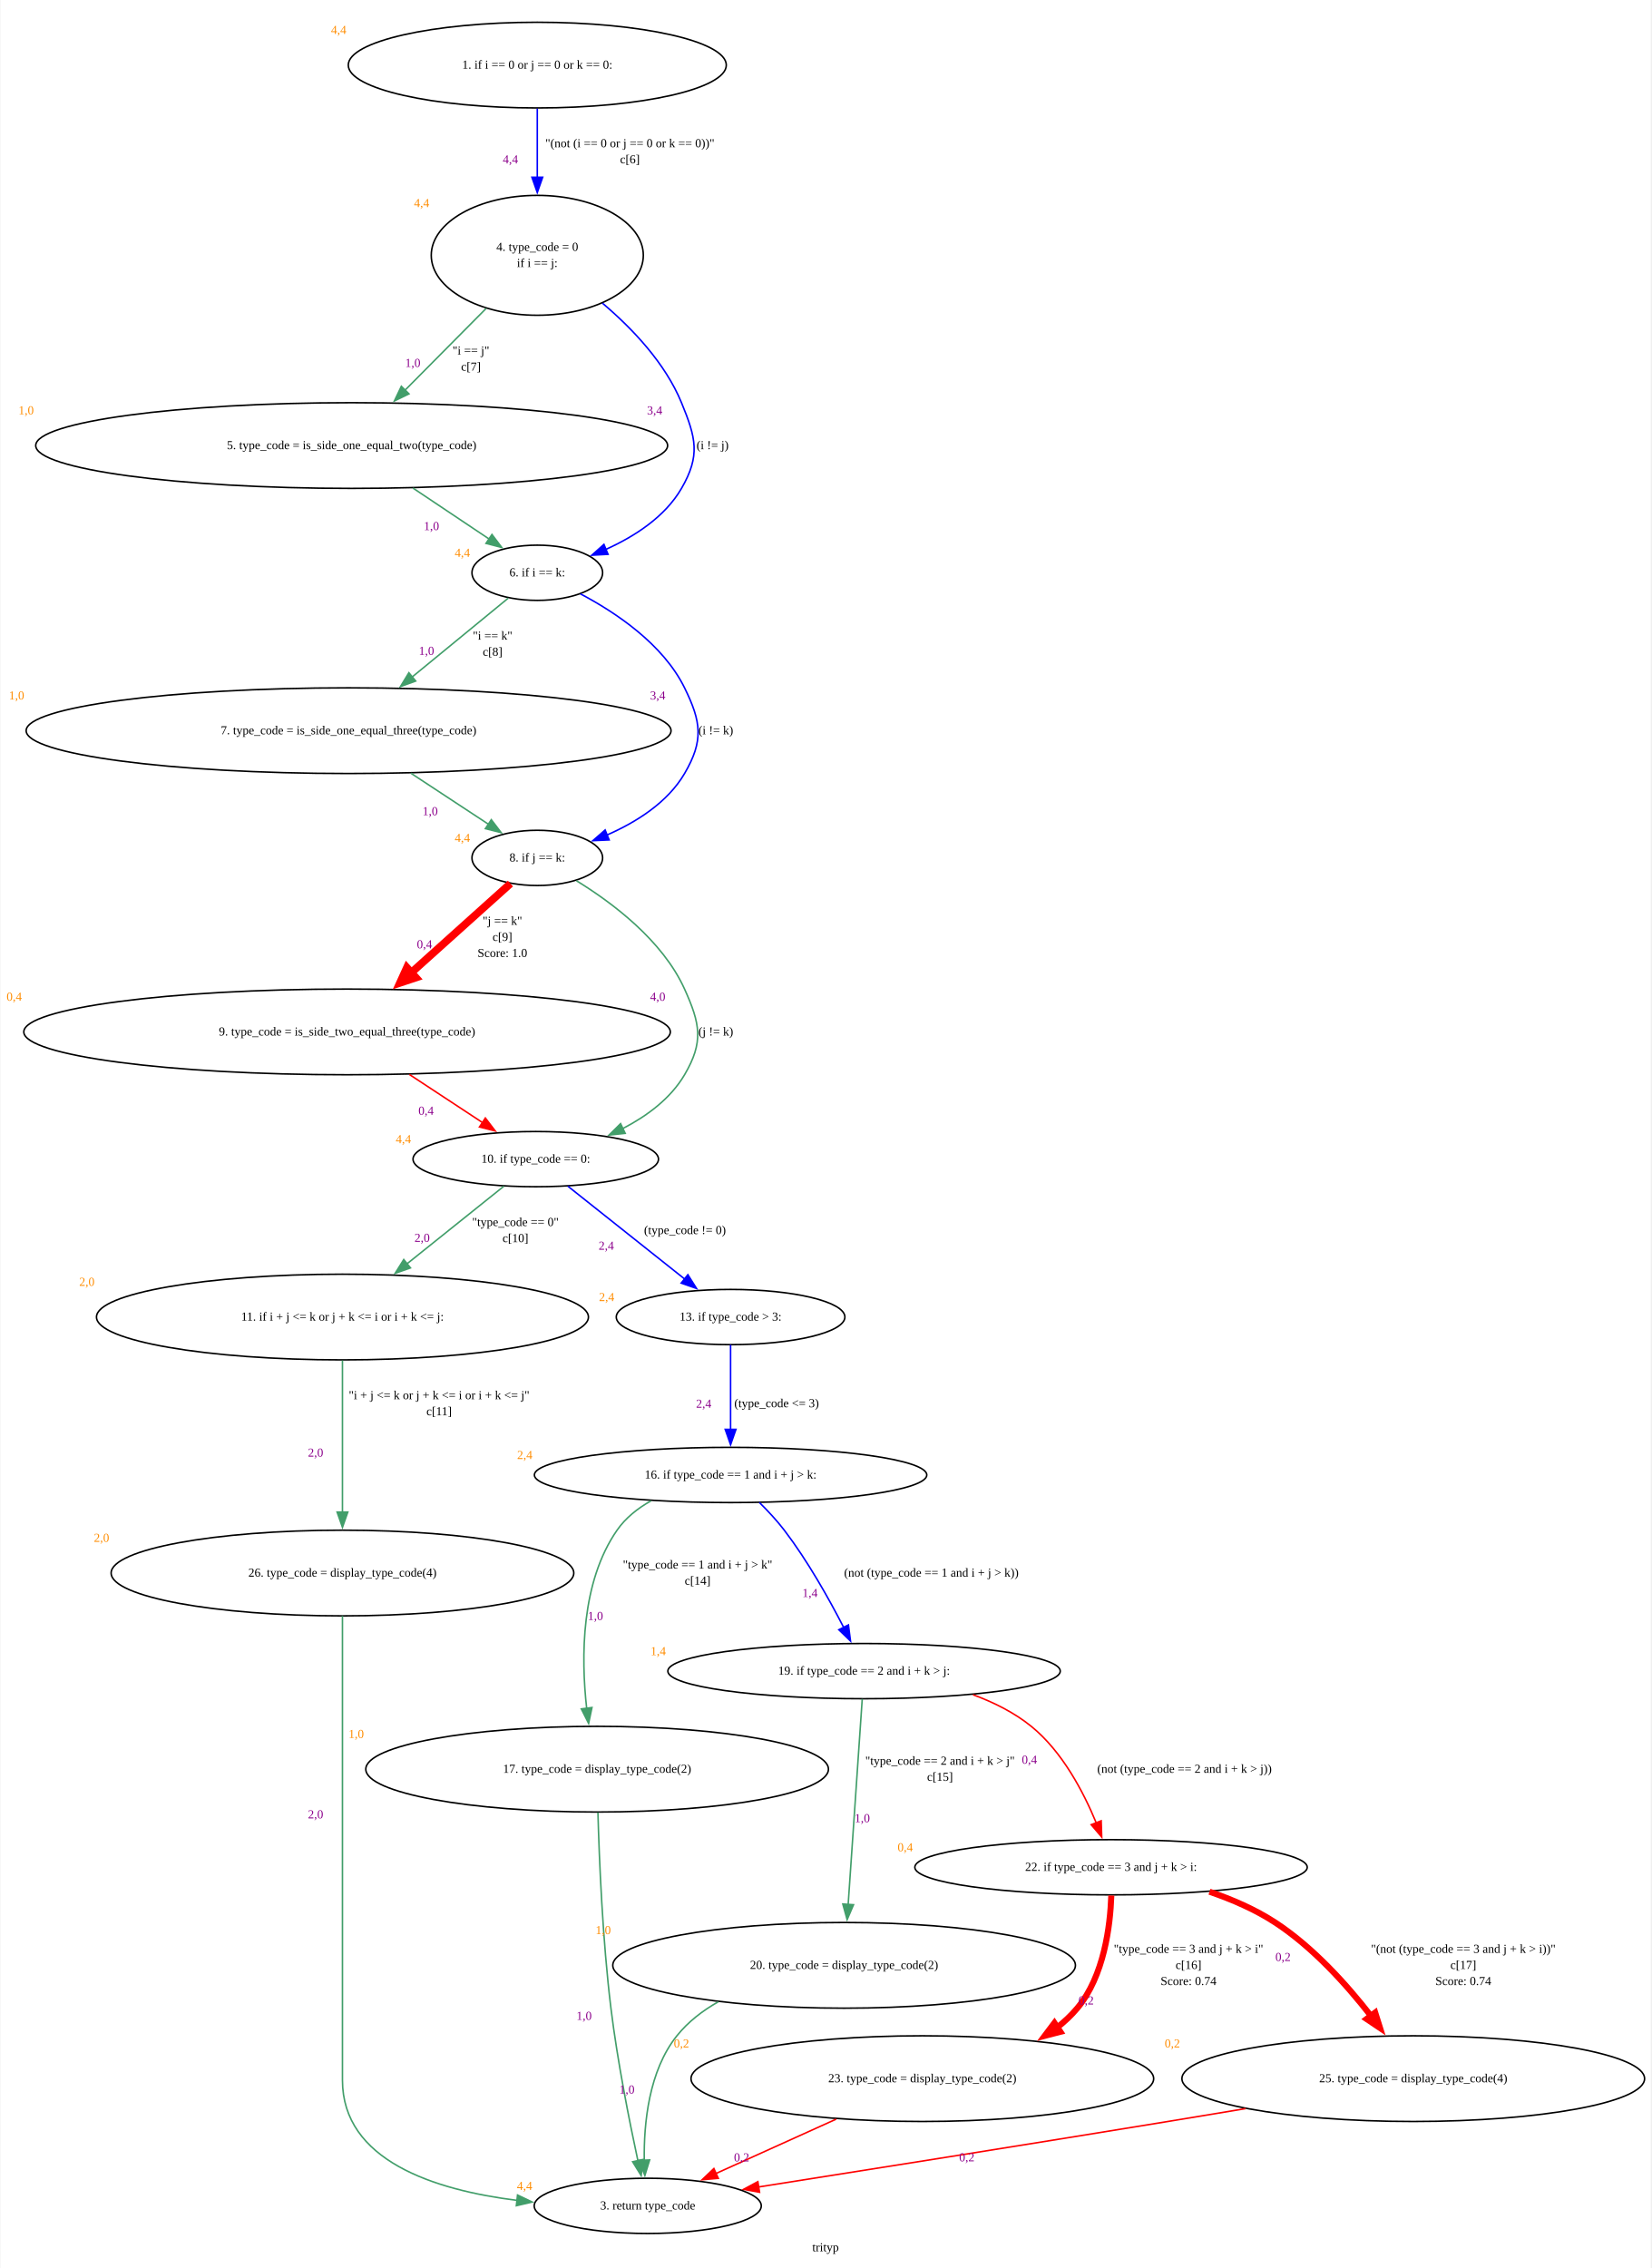
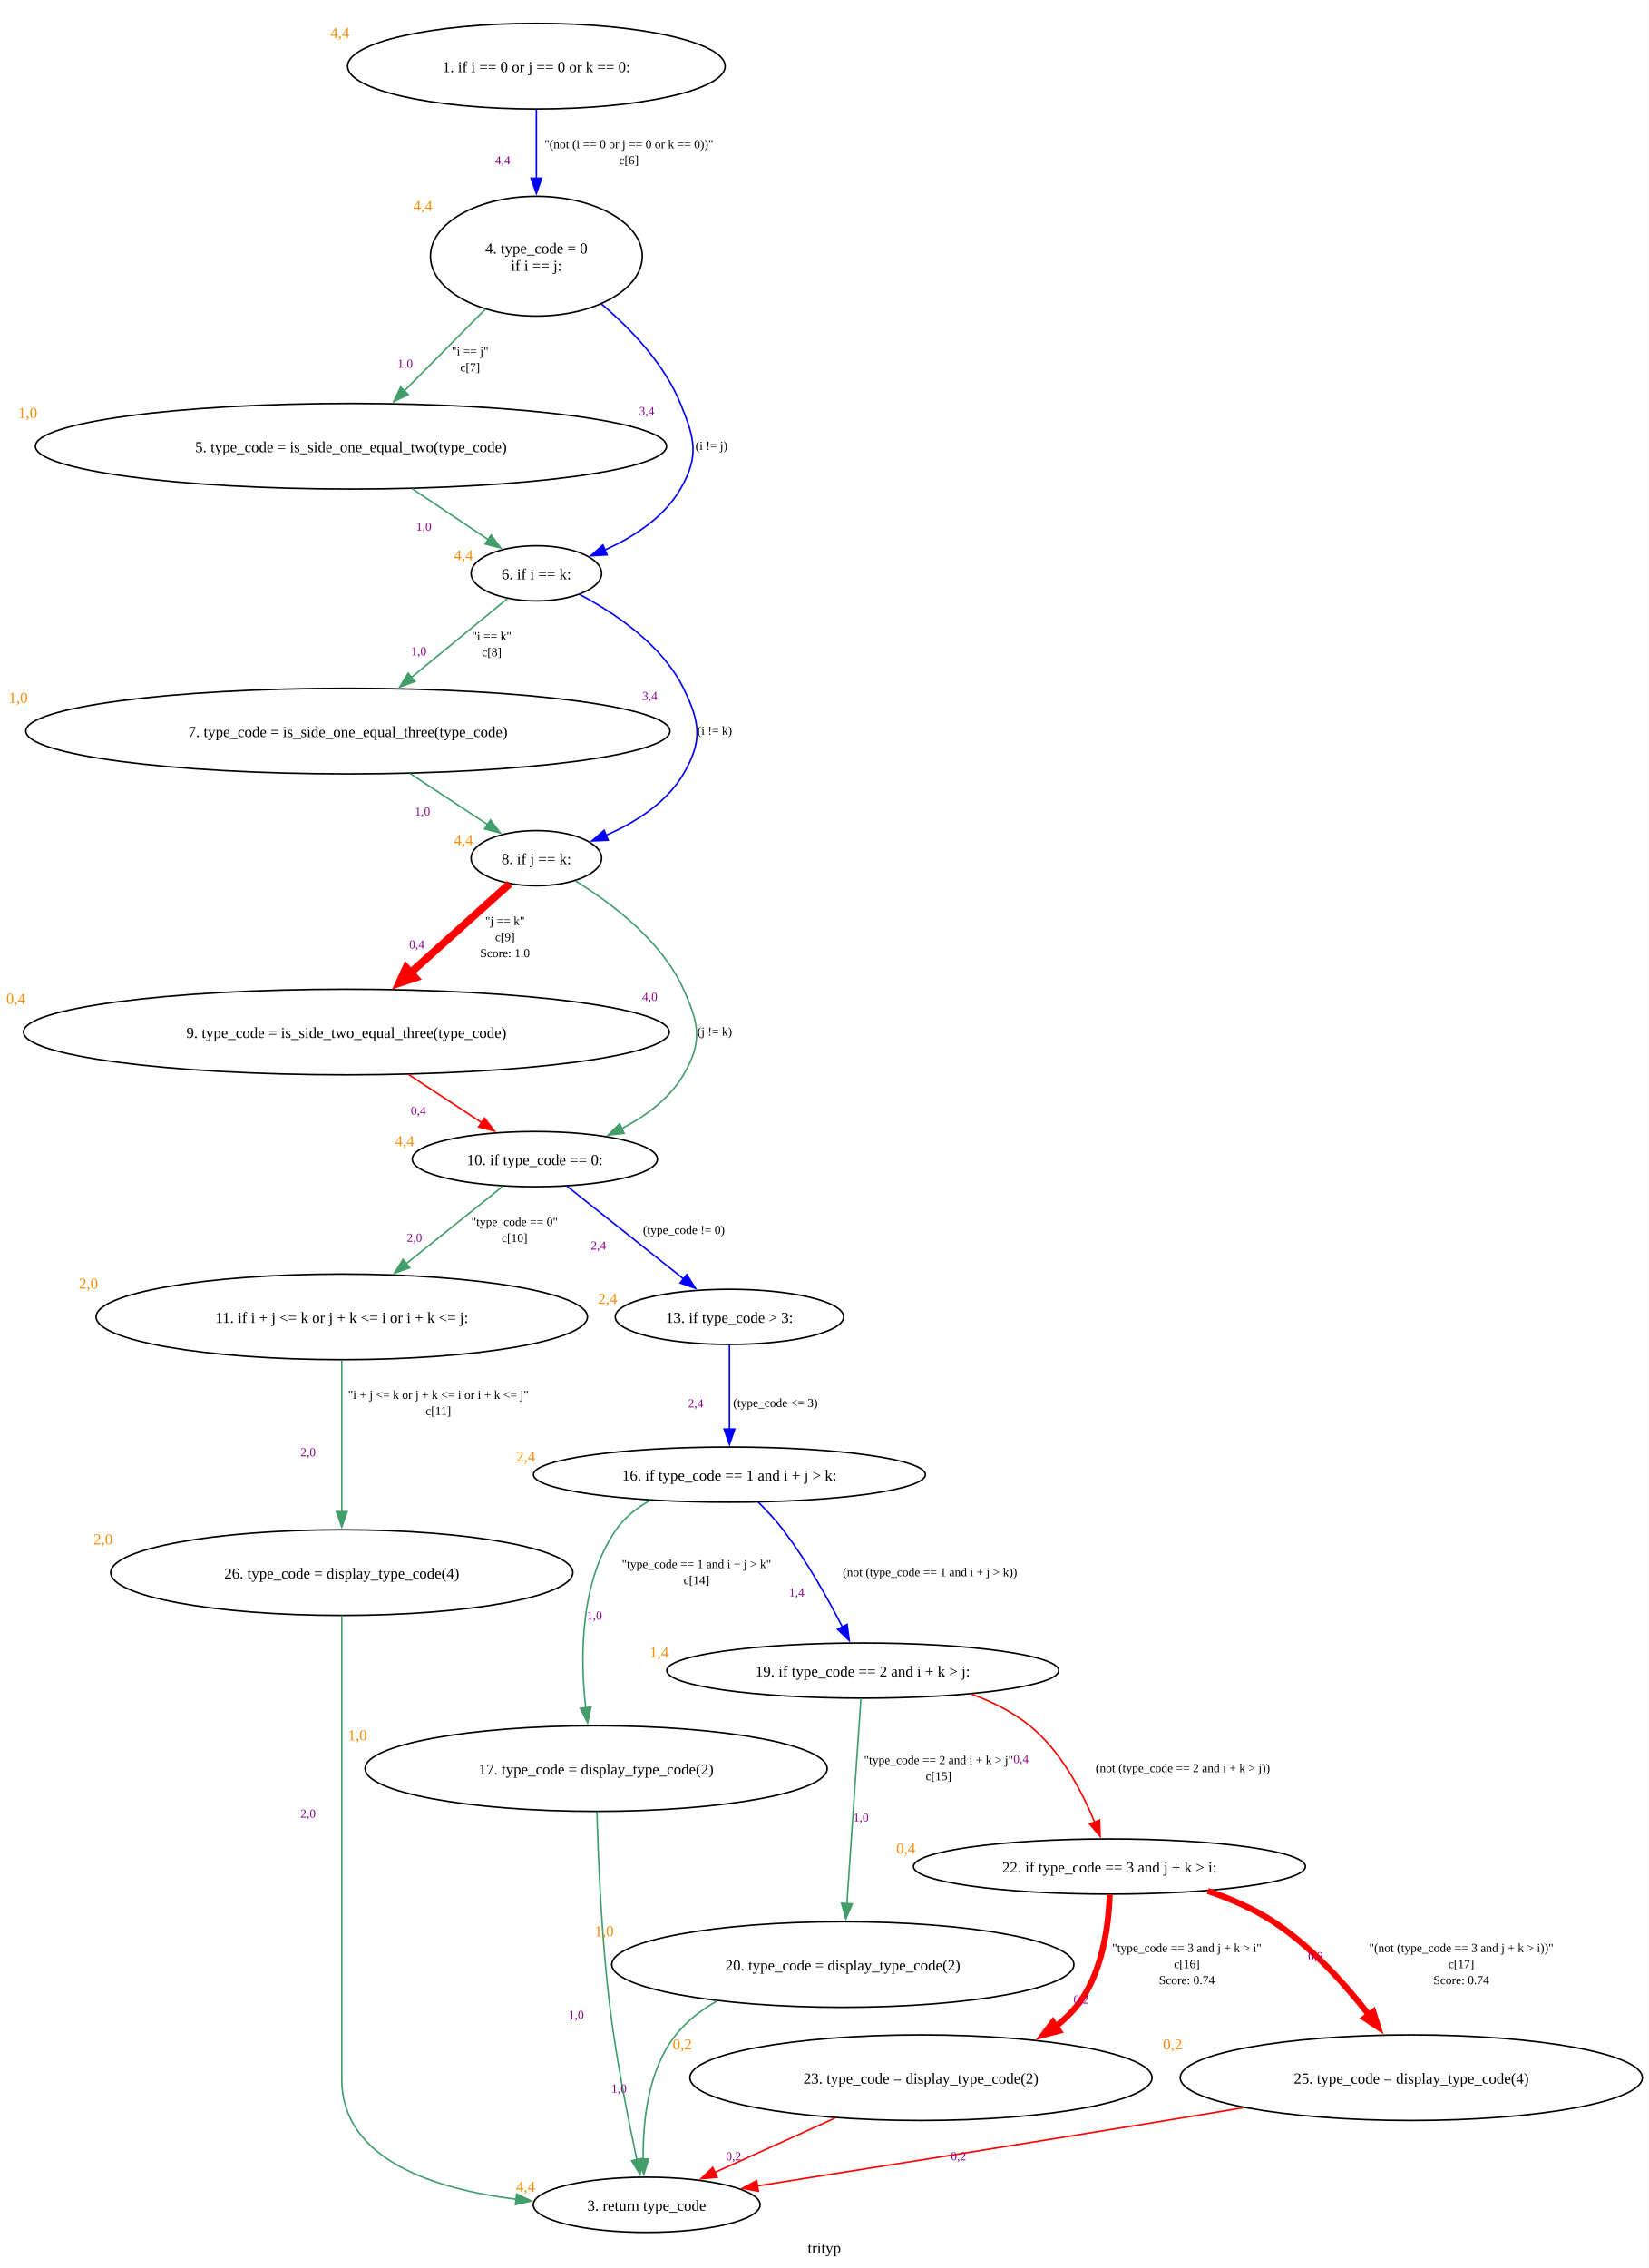
- <svg xmlns="http://www.w3.org/2000/svg" width="1076pt" height="1478pt" viewBox="0.00 0.00 1075.76 1478.39">
-   <g id="graph0" class="graph" transform="scale(1 1) rotate(0) translate(4 1474.39)">
-     <polygon fill="white" stroke="none" points="-4,4 -4,-1474.39 1071.76,-1474.39 1071.76,4 -4,4" />
-     <text text-anchor="middle" x="533.88" y="-6.9" font-family="Times New Roman,serif" font-size="8.00">trityp</text>
+ <svg xmlns="http://www.w3.org/2000/svg" width="1076pt" height="1480pt" viewBox="0.00 0.00 1075.76 1479.89">
+   <g id="graph0" class="graph" transform="scale(1 1) rotate(0) translate(4 1475.89)">
+     <polygon fill="white" stroke="none" points="-4,4 -4,-1475.89 1071.76,-1475.89 1071.76,4 -4,4" />
+     <text text-anchor="middle" x="533.88" y="-5.75" font-family="Times New Roman,serif" font-size="10.00">trityp</text>
    <g id="node1" class="node">
-       <ellipse fill="none" stroke="black" cx="345.97" cy="-1431.95" rx="123.21" ry="27.93" />
-       <text text-anchor="middle" x="345.97" y="-1429.6" font-family="Times New Roman,serif" font-size="8.00">1. if i == 0 or j == 0 or k == 0:</text>
-       <text text-anchor="start" x="211.51" y="-1452.29" font-family="Times New Roman,serif" font-size="8.00" fill="darkorange">4,4</text>
+       <ellipse fill="none" stroke="black" cx="345.97" cy="-1432.7" rx="123.21" ry="27.93" />
+       <text text-anchor="middle" x="345.97" y="-1428.83" font-family="Times New Roman,serif" font-size="10.00">1. if i == 0 or j == 0 or k == 0:</text>
+       <text text-anchor="start" x="211.51" y="-1451.14" font-family="Times New Roman,serif" font-size="10.00" fill="darkorange">4,4</text>
    </g>
    <g id="node2" class="node">
-       <ellipse fill="none" stroke="black" cx="345.97" cy="-1307.96" rx="69.12" ry="39.07" />
-       <text text-anchor="middle" x="345.97" y="-1310.86" font-family="Times New Roman,serif" font-size="8.00">4. type_code = 0</text>
-       <text text-anchor="middle" x="345.97" y="-1300.36" font-family="Times New Roman,serif" font-size="8.00">if i == j:</text>
-       <text text-anchor="start" x="265.6" y="-1339.42" font-family="Times New Roman,serif" font-size="8.00" fill="darkorange">4,4</text>
+       <ellipse fill="none" stroke="black" cx="345.97" cy="-1308.71" rx="69.12" ry="39.07" />
+       <text text-anchor="middle" x="345.97" y="-1310.46" font-family="Times New Roman,serif" font-size="10.00">4. type_code = 0</text>
+       <text text-anchor="middle" x="345.97" y="-1299.21" font-family="Times New Roman,serif" font-size="10.00">if i == j:</text>
+       <text text-anchor="start" x="265.6" y="-1338.27" font-family="Times New Roman,serif" font-size="10.00" fill="darkorange">4,4</text>
    </g>
    <g id="edge1" class="edge">
-       <path fill="none" stroke="blue" d="M345.97,-1403.58C345.97,-1390.36 345.97,-1374.09 345.97,-1358.79" />
-       <polygon fill="blue" stroke="blue" points="349.47,-1358.86 345.97,-1348.86 342.47,-1358.86 349.47,-1358.86" />
-       <text text-anchor="middle" x="406.34" y="-1378.42" font-family="Times New Roman,serif" font-size="8.00">"(not (i == 0 or j == 0 or k == 0))"</text>
-       <text text-anchor="middle" x="406.34" y="-1367.92" font-family="Times New Roman,serif" font-size="8.00">c[6]</text>
-       <text text-anchor="start" x="323.47" y="-1367.88" font-family="Times New Roman,serif" font-size="8.00" fill="darkmagenta">  4,4   </text>
+       <path fill="none" stroke="blue" d="M345.97,-1404.33C345.97,-1391.11 345.97,-1374.84 345.97,-1359.54" />
+       <polygon fill="blue" stroke="blue" points="349.47,-1359.61 345.97,-1349.61 342.47,-1359.61 349.47,-1359.61" />
+       <text text-anchor="middle" x="406.34" y="-1379.17" font-family="Times New Roman,serif" font-size="8.00">"(not (i == 0 or j == 0 or k == 0))"</text>
+       <text text-anchor="middle" x="406.34" y="-1368.67" font-family="Times New Roman,serif" font-size="8.00">c[6]</text>
+       <text text-anchor="start" x="318.97" y="-1368.63" font-family="Times New Roman,serif" font-size="8.00" fill="darkmagenta">     4,4  </text>
    </g>
    <g id="node4" class="node">
-       <ellipse fill="none" stroke="black" cx="224.97" cy="-1183.96" rx="205.95" ry="27.93" />
-       <text text-anchor="middle" x="224.97" y="-1181.61" font-family="Times New Roman,serif" font-size="8.00">5. type_code = is_side_one_equal_two(type_code)</text>
-       <text text-anchor="start" x="7.77" y="-1204.29" font-family="Times New Roman,serif" font-size="8.00" fill="darkorange">1,0</text>
+       <ellipse fill="none" stroke="black" cx="224.97" cy="-1184.71" rx="205.95" ry="27.93" />
+       <text text-anchor="middle" x="224.97" y="-1180.83" font-family="Times New Roman,serif" font-size="10.00">5. type_code = is_side_one_equal_two(type_code)</text>
+       <text text-anchor="start" x="7.77" y="-1203.14" font-family="Times New Roman,serif" font-size="10.00" fill="darkorange">1,0</text>
    </g>
    <g id="edge2" class="edge">
-       <path fill="none" stroke="#429e6a" d="M312.58,-1273.3C296.11,-1256.69 276.26,-1236.67 259.62,-1219.9" />
-       <polygon fill="#429e6a" stroke="#429e6a" points="262.33,-1217.66 252.81,-1213.02 257.36,-1222.59 262.33,-1217.66" />
-       <text text-anchor="middle" x="302.72" y="-1243.29" font-family="Times New Roman,serif" font-size="8.00">"i == j"</text>
-       <text text-anchor="middle" x="302.72" y="-1232.79" font-family="Times New Roman,serif" font-size="8.00">c[7]</text>
-       <text text-anchor="start" x="259.83" y="-1235.19" font-family="Times New Roman,serif" font-size="8.00" fill="darkmagenta">  1,0   </text>
+       <path fill="none" stroke="#429e6a" d="M312.58,-1274.05C296.11,-1257.44 276.26,-1237.42 259.62,-1220.65" />
+       <polygon fill="#429e6a" stroke="#429e6a" points="262.33,-1218.41 252.81,-1213.77 257.36,-1223.34 262.33,-1218.41" />
+       <text text-anchor="middle" x="302.72" y="-1244.04" font-family="Times New Roman,serif" font-size="8.00">"i == j"</text>
+       <text text-anchor="middle" x="302.72" y="-1233.54" font-family="Times New Roman,serif" font-size="8.00">c[7]</text>
+       <text text-anchor="start" x="255.33" y="-1235.94" font-family="Times New Roman,serif" font-size="8.00" fill="darkmagenta">     1,0  </text>
    </g>
    <g id="node5" class="node">
-       <ellipse fill="none" stroke="black" cx="345.97" cy="-1101.03" rx="42.58" ry="18" />
-       <text text-anchor="middle" x="345.97" y="-1098.68" font-family="Times New Roman,serif" font-size="8.00">6. if i == k:</text>
-       <text text-anchor="start" x="292.14" y="-1111.43" font-family="Times New Roman,serif" font-size="8.00" fill="darkorange">4,4</text>
+       <ellipse fill="none" stroke="black" cx="345.97" cy="-1101.78" rx="42.58" ry="18" />
+       <text text-anchor="middle" x="345.97" y="-1097.9" font-family="Times New Roman,serif" font-size="10.00">6. if i == k:</text>
+       <text text-anchor="start" x="292.14" y="-1110.28" font-family="Times New Roman,serif" font-size="10.00" fill="darkorange">4,4</text>
    </g>
    <g id="edge3" class="edge">
-       <path fill="none" stroke="blue" d="M388.41,-1276.79C408.07,-1260.15 429.38,-1237.65 439.97,-1211.89 449.4,-1188.93 452.41,-1177.52 439.97,-1156.03 429.2,-1137.42 409.33,-1124.67 390.62,-1116.25" />
-       <polygon fill="blue" stroke="blue" points="392.09,-1113.07 381.51,-1112.48 389.41,-1119.54 392.09,-1113.07" />
-       <text text-anchor="middle" x="460.22" y="-1181.61" font-family="Times New Roman,serif" font-size="8.00">(i != j)</text>
-       <text text-anchor="start" x="417.48" y="-1204.26" font-family="Times New Roman,serif" font-size="8.00" fill="darkmagenta">  3,4   </text>
+       <path fill="none" stroke="blue" d="M388.41,-1277.54C408.07,-1260.9 429.38,-1238.4 439.97,-1212.64 449.4,-1189.68 452.41,-1178.27 439.97,-1156.78 429.2,-1138.17 409.33,-1125.42 390.62,-1117" />
+       <polygon fill="blue" stroke="blue" points="392.09,-1113.82 381.51,-1113.23 389.41,-1120.29 392.09,-1113.82" />
+       <text text-anchor="middle" x="460.22" y="-1182.36" font-family="Times New Roman,serif" font-size="8.00">(i != j)</text>
+       <text text-anchor="start" x="412.98" y="-1205.01" font-family="Times New Roman,serif" font-size="8.00" fill="darkmagenta">     3,4  </text>
    </g>
    <g id="node3" class="node">
-       <ellipse fill="none" stroke="black" cx="417.97" cy="-36.5" rx="74.02" ry="18" />
-       <text text-anchor="middle" x="417.97" y="-34.15" font-family="Times New Roman,serif" font-size="8.00">3. return type_code</text>
-       <text text-anchor="start" x="332.7" y="-46.9" font-family="Times New Roman,serif" font-size="8.00" fill="darkorange">4,4</text>
+       <ellipse fill="none" stroke="black" cx="417.97" cy="-37.25" rx="74.02" ry="18" />
+       <text text-anchor="middle" x="417.97" y="-33.38" font-family="Times New Roman,serif" font-size="10.00">3. return type_code</text>
+       <text text-anchor="start" x="332.7" y="-45.75" font-family="Times New Roman,serif" font-size="10.00" fill="darkorange">4,4</text>
    </g>
    <g id="edge4" class="edge">
-       <path fill="none" stroke="#429e6a" d="M264.92,-1156.24C281.07,-1145.43 299.44,-1133.15 314.6,-1123.01" />
-       <polygon fill="#429e6a" stroke="#429e6a" points="316.42,-1126 322.79,-1117.53 312.53,-1120.18 316.42,-1126" />
-       <text text-anchor="start" x="272" y="-1128.85" font-family="Times New Roman,serif" font-size="8.00" fill="darkmagenta">  1,0   </text>
+       <path fill="none" stroke="#429e6a" d="M264.92,-1156.99C281.07,-1146.18 299.44,-1133.9 314.6,-1123.76" />
+       <polygon fill="#429e6a" stroke="#429e6a" points="316.42,-1126.75 322.79,-1118.28 312.53,-1120.93 316.42,-1126.75" />
+       <text text-anchor="start" x="267.5" y="-1129.6" font-family="Times New Roman,serif" font-size="8.00" fill="darkmagenta">     1,0  </text>
    </g>
    <g id="node6" class="node">
-       <ellipse fill="none" stroke="black" cx="222.97" cy="-998.1" rx="210.19" ry="27.93" />
-       <text text-anchor="middle" x="222.97" y="-995.75" font-family="Times New Roman,serif" font-size="8.00">7. type_code = is_side_one_equal_three(type_code)</text>
-       <text text-anchor="start" x="1.53" y="-1018.43" font-family="Times New Roman,serif" font-size="8.00" fill="darkorange">1,0</text>
+       <ellipse fill="none" stroke="black" cx="222.97" cy="-998.85" rx="210.19" ry="27.93" />
+       <text text-anchor="middle" x="222.97" y="-994.97" font-family="Times New Roman,serif" font-size="10.00">7. type_code = is_side_one_equal_three(type_code)</text>
+       <text text-anchor="start" x="1.53" y="-1017.28" font-family="Times New Roman,serif" font-size="10.00" fill="darkorange">1,0</text>
    </g>
    <g id="edge5" class="edge">
-       <path fill="none" stroke="#429e6a" d="M327.02,-1084.48C310.39,-1070.83 285.62,-1050.51 264.42,-1033.12" />
-       <polygon fill="#429e6a" stroke="#429e6a" points="266.71,-1030.46 256.76,-1026.83 262.27,-1035.88 266.71,-1030.46" />
-       <text text-anchor="middle" x="316.84" y="-1057.43" font-family="Times New Roman,serif" font-size="8.00">"i == k"</text>
-       <text text-anchor="middle" x="316.84" y="-1046.93" font-family="Times New Roman,serif" font-size="8.00">c[8]</text>
-       <text text-anchor="start" x="268.74" y="-1047.52" font-family="Times New Roman,serif" font-size="8.00" fill="darkmagenta">  1,0   </text>
+       <path fill="none" stroke="#429e6a" d="M327.02,-1085.23C310.39,-1071.58 285.62,-1051.26 264.42,-1033.87" />
+       <polygon fill="#429e6a" stroke="#429e6a" points="266.71,-1031.21 256.76,-1027.58 262.27,-1036.63 266.71,-1031.21" />
+       <text text-anchor="middle" x="316.84" y="-1058.18" font-family="Times New Roman,serif" font-size="8.00">"i == k"</text>
+       <text text-anchor="middle" x="316.84" y="-1047.68" font-family="Times New Roman,serif" font-size="8.00">c[8]</text>
+       <text text-anchor="start" x="264.24" y="-1048.27" font-family="Times New Roman,serif" font-size="8.00" fill="darkmagenta">     1,0  </text>
    </g>
    <g id="node7" class="node">
-       <ellipse fill="none" stroke="black" cx="345.97" cy="-915.17" rx="42.58" ry="18" />
-       <text text-anchor="middle" x="345.97" y="-912.82" font-family="Times New Roman,serif" font-size="8.00">8. if j == k:</text>
-       <text text-anchor="start" x="292.14" y="-925.57" font-family="Times New Roman,serif" font-size="8.00" fill="darkorange">4,4</text>
+       <ellipse fill="none" stroke="black" cx="345.97" cy="-915.92" rx="42.58" ry="18" />
+       <text text-anchor="middle" x="345.97" y="-912.04" font-family="Times New Roman,serif" font-size="10.00">8. if j == k:</text>
+       <text text-anchor="start" x="292.14" y="-924.42" font-family="Times New Roman,serif" font-size="10.00" fill="darkorange">4,4</text>
    </g>
    <g id="edge6" class="edge">
-       <path fill="none" stroke="blue" d="M374.09,-1087.28C397.07,-1075.16 427.95,-1054.54 441.97,-1026.03 452.93,-1003.75 454.5,-991.6 441.97,-970.17 430.89,-951.23 410.46,-938.42 391.28,-930.05" />
-       <polygon fill="blue" stroke="blue" points="392.81,-926.89 382.22,-926.41 390.2,-933.38 392.81,-926.89" />
-       <text text-anchor="middle" x="462.34" y="-995.75" font-family="Times New Roman,serif" font-size="8.00">(i != k)</text>
-       <text text-anchor="start" x="419.48" y="-1018.41" font-family="Times New Roman,serif" font-size="8.00" fill="darkmagenta">  3,4   </text>
+       <path fill="none" stroke="blue" d="M374.09,-1088.03C397.07,-1075.91 427.95,-1055.29 441.97,-1026.78 452.93,-1004.5 454.5,-992.35 441.97,-970.92 430.89,-951.98 410.46,-939.17 391.28,-930.8" />
+       <polygon fill="blue" stroke="blue" points="392.81,-927.64 382.22,-927.16 390.2,-934.13 392.81,-927.64" />
+       <text text-anchor="middle" x="462.34" y="-996.5" font-family="Times New Roman,serif" font-size="8.00">(i != k)</text>
+       <text text-anchor="start" x="414.98" y="-1019.16" font-family="Times New Roman,serif" font-size="8.00" fill="darkmagenta">     3,4  </text>
    </g>
    <g id="edge7" class="edge">
-       <path fill="none" stroke="#429e6a" d="M263.58,-970.37C280,-959.57 298.67,-947.29 314.08,-937.15" />
-       <polygon fill="#429e6a" stroke="#429e6a" points="315.99,-940.08 322.42,-931.66 312.14,-934.24 315.99,-940.08" />
-       <text text-anchor="start" x="271.15" y="-942.99" font-family="Times New Roman,serif" font-size="8.00" fill="darkmagenta">  1,0   </text>
+       <path fill="none" stroke="#429e6a" d="M263.58,-971.12C280,-960.32 298.67,-948.04 314.08,-937.9" />
+       <polygon fill="#429e6a" stroke="#429e6a" points="315.99,-940.83 322.42,-932.41 312.14,-934.99 315.99,-940.83" />
+       <text text-anchor="start" x="266.65" y="-943.74" font-family="Times New Roman,serif" font-size="8.00" fill="darkmagenta">     1,0  </text>
    </g>
    <g id="node8" class="node">
-       <ellipse fill="none" stroke="black" cx="221.97" cy="-801.74" rx="210.72" ry="27.93" />
-       <text text-anchor="middle" x="221.97" y="-799.39" font-family="Times New Roman,serif" font-size="8.00">9. type_code = is_side_two_equal_three(type_code)</text>
-       <text text-anchor="start" x="0" y="-822.07" font-family="Times New Roman,serif" font-size="8.00" fill="darkorange">0,4</text>
+       <ellipse fill="none" stroke="black" cx="221.97" cy="-802.49" rx="210.72" ry="27.93" />
+       <text text-anchor="middle" x="221.97" y="-798.61" font-family="Times New Roman,serif" font-size="10.00">9. type_code = is_side_two_equal_three(type_code)</text>
+       <text text-anchor="start" x="0" y="-820.92" font-family="Times New Roman,serif" font-size="10.00" fill="darkorange">0,4</text>
    </g>
    <g id="edge8" class="edge">
-       <path fill="none" stroke="red" stroke-width="5" d="M328.47,-898.44C311.68,-883.35 285.7,-860 263.6,-840.15" />
-       <polygon fill="red" stroke="red" stroke-width="5" points="266.81,-837.15 256.44,-833.72 260.96,-843.65 266.81,-837.15" />
-       <text text-anchor="middle" x="323.22" y="-871.57" font-family="Times New Roman,serif" font-size="8.00">"j == k"</text>
-       <text text-anchor="middle" x="323.22" y="-861.07" font-family="Times New Roman,serif" font-size="8.00">c[9]</text>
-       <text text-anchor="middle" x="323.22" y="-850.57" font-family="Times New Roman,serif" font-size="8.00">Score: 1.0</text>
-       <text text-anchor="start" x="267.45" y="-856.23" font-family="Times New Roman,serif" font-size="8.00" fill="darkmagenta">  0,4   </text>
+       <path fill="none" stroke="red" stroke-width="5" d="M328.47,-899.19C311.68,-884.1 285.7,-860.75 263.6,-840.9" />
+       <polygon fill="red" stroke="red" stroke-width="5" points="266.81,-837.9 256.44,-834.47 260.96,-844.4 266.81,-837.9" />
+       <text text-anchor="middle" x="325.47" y="-872.32" font-family="Times New Roman,serif" font-size="8.00">"j == k"</text>
+       <text text-anchor="middle" x="325.47" y="-861.82" font-family="Times New Roman,serif" font-size="8.00">c[9]</text>
+       <text text-anchor="middle" x="325.47" y="-851.32" font-family="Times New Roman,serif" font-size="8.00">  Score: 1.0</text>
+       <text text-anchor="start" x="262.95" y="-856.98" font-family="Times New Roman,serif" font-size="8.00" fill="darkmagenta">     0,4  </text>
    </g>
    <g id="node9" class="node">
-       <ellipse fill="none" stroke="black" cx="344.97" cy="-718.81" rx="80.01" ry="18" />
-       <text text-anchor="middle" x="344.97" y="-716.46" font-family="Times New Roman,serif" font-size="8.00">10. if type_code == 0:</text>
-       <text text-anchor="start" x="253.71" y="-729.21" font-family="Times New Roman,serif" font-size="8.00" fill="darkorange">4,4</text>
+       <ellipse fill="none" stroke="black" cx="344.97" cy="-719.56" rx="80.01" ry="18" />
+       <text text-anchor="middle" x="344.97" y="-715.68" font-family="Times New Roman,serif" font-size="10.00">10. if type_code == 0:</text>
+       <text text-anchor="start" x="253.71" y="-728.06" font-family="Times New Roman,serif" font-size="10.00" fill="darkorange">4,4</text>
    </g>
    <g id="edge9" class="edge">
-       <path fill="none" stroke="#429e6a" d="M371.49,-900.28C394.76,-886.02 427.61,-861.43 441.97,-829.67 452.19,-807.04 454.55,-795.21 441.97,-773.81 432.88,-758.34 417.57,-746.98 401.76,-738.78" />
-       <polygon fill="#429e6a" stroke="#429e6a" points="403.27,-735.62 392.74,-734.49 400.27,-741.95 403.27,-735.62" />
-       <text text-anchor="middle" x="462.34" y="-799.39" font-family="Times New Roman,serif" font-size="8.00">(j != k)</text>
-       <text text-anchor="start" x="419.48" y="-822.05" font-family="Times New Roman,serif" font-size="8.00" fill="darkmagenta">  4,0   </text>
+       <path fill="none" stroke="#429e6a" d="M371.49,-901.03C394.76,-886.77 427.61,-862.18 441.97,-830.42 452.19,-807.79 454.55,-795.96 441.97,-774.56 432.88,-759.09 417.57,-747.73 401.76,-739.53" />
+       <polygon fill="#429e6a" stroke="#429e6a" points="403.27,-736.37 392.74,-735.24 400.27,-742.7 403.27,-736.37" />
+       <text text-anchor="middle" x="462.34" y="-800.14" font-family="Times New Roman,serif" font-size="8.00">(j != k)</text>
+       <text text-anchor="start" x="414.98" y="-822.8" font-family="Times New Roman,serif" font-size="8.00" fill="darkmagenta">     4,0  </text>
    </g>
    <g id="edge10" class="edge">
-       <path fill="none" stroke="red" d="M262.58,-774.01C278.08,-763.82 295.59,-752.3 310.47,-742.51" />
-       <polygon fill="red" stroke="red" points="312.12,-745.61 318.55,-737.19 308.27,-739.76 312.12,-745.61" />
-       <text text-anchor="start" x="268.46" y="-747.74" font-family="Times New Roman,serif" font-size="8.00" fill="darkmagenta">  0,4   </text>
+       <path fill="none" stroke="red" d="M262.58,-774.76C278.08,-764.57 295.59,-753.05 310.47,-743.26" />
+       <polygon fill="red" stroke="red" points="312.12,-746.36 318.55,-737.94 308.27,-740.51 312.12,-746.36" />
+       <text text-anchor="start" x="263.96" y="-748.49" font-family="Times New Roman,serif" font-size="8.00" fill="darkmagenta">     0,4  </text>
    </g>
    <g id="node10" class="node">
-       <ellipse fill="none" stroke="black" cx="218.97" cy="-615.88" rx="160.34" ry="27.93" />
-       <text text-anchor="middle" x="218.97" y="-613.53" font-family="Times New Roman,serif" font-size="8.00">11. if i + j &lt;= k or j + k &lt;= i or i + k &lt;= j:</text>
-       <text text-anchor="start" x="47.38" y="-636.21" font-family="Times New Roman,serif" font-size="8.00" fill="darkorange">2,0</text>
+       <ellipse fill="none" stroke="black" cx="218.97" cy="-616.63" rx="160.34" ry="27.93" />
+       <text text-anchor="middle" x="218.97" y="-612.75" font-family="Times New Roman,serif" font-size="10.00">11. if i + j &lt;= k or j + k &lt;= i or i + k &lt;= j:</text>
+       <text text-anchor="start" x="47.38" y="-635.06" font-family="Times New Roman,serif" font-size="10.00" fill="darkorange">2,0</text>
    </g>
    <g id="edge11" class="edge">
-       <path fill="none" stroke="#429e6a" d="M324.16,-701.14C307.04,-687.42 282.21,-667.54 260.98,-650.53" />
-       <polygon fill="#429e6a" stroke="#429e6a" points="263.31,-647.91 253.32,-644.39 258.93,-653.37 263.31,-647.91" />
-       <text text-anchor="middle" x="331.72" y="-675.21" font-family="Times New Roman,serif" font-size="8.00">"type_code == 0"</text>
-       <text text-anchor="middle" x="331.72" y="-664.71" font-family="Times New Roman,serif" font-size="8.00">c[10]</text>
-       <text text-anchor="start" x="265.9" y="-664.89" font-family="Times New Roman,serif" font-size="8.00" fill="darkmagenta">  2,0   </text>
+       <path fill="none" stroke="#429e6a" d="M324.16,-701.89C307.04,-688.17 282.21,-668.29 260.98,-651.28" />
+       <polygon fill="#429e6a" stroke="#429e6a" points="263.31,-648.66 253.32,-645.14 258.93,-654.12 263.31,-648.66" />
+       <text text-anchor="middle" x="331.72" y="-675.96" font-family="Times New Roman,serif" font-size="8.00">"type_code == 0"</text>
+       <text text-anchor="middle" x="331.72" y="-665.46" font-family="Times New Roman,serif" font-size="8.00">c[10]</text>
+       <text text-anchor="start" x="261.4" y="-665.64" font-family="Times New Roman,serif" font-size="8.00" fill="darkmagenta">     2,0  </text>
    </g>
    <g id="node11" class="node">
-       <ellipse fill="none" stroke="black" cx="471.97" cy="-615.88" rx="74.52" ry="18" />
-       <text text-anchor="middle" x="471.97" y="-613.53" font-family="Times New Roman,serif" font-size="8.00">13. if type_code &gt; 3:</text>
-       <text text-anchor="start" x="386.2" y="-626.28" font-family="Times New Roman,serif" font-size="8.00" fill="darkorange">2,4</text>
+       <ellipse fill="none" stroke="black" cx="471.97" cy="-616.63" rx="74.52" ry="18" />
+       <text text-anchor="middle" x="471.97" y="-612.75" font-family="Times New Roman,serif" font-size="10.00">13. if type_code &gt; 3:</text>
+       <text text-anchor="start" x="386.2" y="-625.13" font-family="Times New Roman,serif" font-size="10.00" fill="darkorange">2,4</text>
    </g>
    <g id="edge12" class="edge">
-       <path fill="none" stroke="blue" d="M365.94,-701.14C386.71,-684.63 418.73,-659.19 442.14,-640.58" />
-       <polygon fill="blue" stroke="blue" points="444.13,-643.47 449.78,-634.51 439.77,-637.99 444.13,-643.47" />
-       <text text-anchor="middle" x="442.22" y="-669.96" font-family="Times New Roman,serif" font-size="8.00">(type_code != 0)</text>
-       <text text-anchor="start" x="385.95" y="-659.75" font-family="Times New Roman,serif" font-size="8.00" fill="darkmagenta">  2,4   </text>
+       <path fill="none" stroke="blue" d="M365.94,-701.89C386.71,-685.38 418.73,-659.94 442.14,-641.33" />
+       <polygon fill="blue" stroke="blue" points="444.13,-644.22 449.78,-635.26 439.77,-638.74 444.13,-644.22" />
+       <text text-anchor="middle" x="442.22" y="-670.71" font-family="Times New Roman,serif" font-size="8.00">(type_code != 0)</text>
+       <text text-anchor="start" x="381.45" y="-660.5" font-family="Times New Roman,serif" font-size="8.00" fill="darkmagenta">     2,4  </text>
    </g>
    <g id="node12" class="node">
-       <ellipse fill="none" stroke="black" cx="218.97" cy="-449.01" rx="150.79" ry="27.93" />
-       <text text-anchor="middle" x="218.97" y="-446.66" font-family="Times New Roman,serif" font-size="8.00">26. type_code = display_type_code(4)</text>
-       <text text-anchor="start" x="56.93" y="-469.34" font-family="Times New Roman,serif" font-size="8.00" fill="darkorange">2,0</text>
+       <ellipse fill="none" stroke="black" cx="218.97" cy="-449.76" rx="150.79" ry="27.93" />
+       <text text-anchor="middle" x="218.97" y="-445.89" font-family="Times New Roman,serif" font-size="10.00">26. type_code = display_type_code(4)</text>
+       <text text-anchor="start" x="56.93" y="-468.19" font-family="Times New Roman,serif" font-size="10.00" fill="darkorange">2,0</text>
    </g>
    <g id="edge13" class="edge">
-       <path fill="none" stroke="#429e6a" d="M218.97,-587.65C218.97,-560.69 218.97,-519.13 218.97,-488.73" />
-       <polygon fill="#429e6a" stroke="#429e6a" points="222.47,-488.79 218.97,-478.79 215.47,-488.79 222.47,-488.79" />
-       <text text-anchor="middle" x="281.97" y="-562.34" font-family="Times New Roman,serif" font-size="8.00">"i + j &lt;= k or j + k &lt;= i or i + k &lt;= j"</text>
-       <text text-anchor="middle" x="281.97" y="-551.84" font-family="Times New Roman,serif" font-size="8.00">c[11]</text>
-       <text text-anchor="start" x="196.47" y="-524.87" font-family="Times New Roman,serif" font-size="8.00" fill="darkmagenta">  2,0   </text>
+       <path fill="none" stroke="#429e6a" d="M218.97,-588.4C218.97,-561.44 218.97,-519.88 218.97,-489.48" />
+       <polygon fill="#429e6a" stroke="#429e6a" points="222.47,-489.54 218.97,-479.54 215.47,-489.54 222.47,-489.54" />
+       <text text-anchor="middle" x="281.97" y="-563.09" font-family="Times New Roman,serif" font-size="8.00">"i + j &lt;= k or j + k &lt;= i or i + k &lt;= j"</text>
+       <text text-anchor="middle" x="281.97" y="-552.59" font-family="Times New Roman,serif" font-size="8.00">c[11]</text>
+       <text text-anchor="start" x="191.97" y="-525.62" font-family="Times New Roman,serif" font-size="8.00" fill="darkmagenta">     2,0  </text>
    </g>
    <g id="node13" class="node">
-       <ellipse fill="none" stroke="black" cx="471.97" cy="-512.94" rx="127.91" ry="18" />
-       <text text-anchor="middle" x="471.97" y="-510.59" font-family="Times New Roman,serif" font-size="8.00">16. if type_code == 1 and i + j &gt; k:</text>
-       <text text-anchor="start" x="332.81" y="-523.34" font-family="Times New Roman,serif" font-size="8.00" fill="darkorange">2,4</text>
+       <ellipse fill="none" stroke="black" cx="471.97" cy="-513.69" rx="127.91" ry="18" />
+       <text text-anchor="middle" x="471.97" y="-509.82" font-family="Times New Roman,serif" font-size="10.00">16. if type_code == 1 and i + j &gt; k:</text>
+       <text text-anchor="start" x="332.81" y="-522.19" font-family="Times New Roman,serif" font-size="10.00" fill="darkorange">2,4</text>
    </g>
    <g id="edge15" class="edge">
-       <path fill="none" stroke="blue" d="M471.97,-597.75C471.97,-582.67 471.97,-560.4 471.97,-542.61" />
-       <polygon fill="blue" stroke="blue" points="475.47,-542.66 471.97,-532.66 468.47,-542.66 475.47,-542.66" />
-       <text text-anchor="middle" x="501.97" y="-557.09" font-family="Times New Roman,serif" font-size="8.00">(type_code &lt;= 3)</text>
-       <text text-anchor="start" x="449.47" y="-556.76" font-family="Times New Roman,serif" font-size="8.00" fill="darkmagenta">  2,4   </text>
+       <path fill="none" stroke="blue" d="M471.97,-598.5C471.97,-583.42 471.97,-561.15 471.97,-543.36" />
+       <polygon fill="blue" stroke="blue" points="475.47,-543.41 471.97,-533.41 468.47,-543.41 475.47,-543.41" />
+       <text text-anchor="middle" x="501.97" y="-557.84" font-family="Times New Roman,serif" font-size="8.00">(type_code &lt;= 3)</text>
+       <text text-anchor="start" x="444.97" y="-557.51" font-family="Times New Roman,serif" font-size="8.00" fill="darkmagenta">     2,4  </text>
    </g>
    <g id="edge14" class="edge">
-       <path fill="none" stroke="#429e6a" d="M218.97,-421.01C218.97,-395.52 218.97,-356.24 218.97,-322.15 218.97,-322.15 218.97,-322.15 218.97,-118.43 218.97,-66.11 278.72,-46.83 332.73,-40.09" />
-       <polygon fill="#429e6a" stroke="#429e6a" points="333.09,-43.57 342.65,-39 332.32,-36.61 333.09,-43.57" />
-       <text text-anchor="start" x="196.47" y="-289.09" font-family="Times New Roman,serif" font-size="8.00" fill="darkmagenta">  2,0   </text>
+       <path fill="none" stroke="#429e6a" d="M218.97,-421.76C218.97,-396.27 218.97,-356.99 218.97,-322.9 218.97,-322.9 218.97,-322.9 218.97,-119.18 218.97,-66.86 278.72,-47.58 332.73,-40.84" />
+       <polygon fill="#429e6a" stroke="#429e6a" points="333.09,-44.32 342.65,-39.75 332.32,-37.36 333.09,-44.32" />
+       <text text-anchor="start" x="191.97" y="-289.84" font-family="Times New Roman,serif" font-size="8.00" fill="darkmagenta">     2,0  </text>
    </g>
    <g id="node14" class="node">
-       <ellipse fill="none" stroke="black" cx="384.97" cy="-321.15" rx="150.79" ry="27.93" />
-       <text text-anchor="middle" x="384.97" y="-318.8" font-family="Times New Roman,serif" font-size="8.00">17. type_code = display_type_code(2)</text>
-       <text text-anchor="start" x="222.93" y="-341.48" font-family="Times New Roman,serif" font-size="8.00" fill="darkorange">1,0</text>
+       <ellipse fill="none" stroke="black" cx="384.97" cy="-321.9" rx="150.79" ry="27.93" />
+       <text text-anchor="middle" x="384.97" y="-318.03" font-family="Times New Roman,serif" font-size="10.00">17. type_code = display_type_code(2)</text>
+       <text text-anchor="start" x="222.93" y="-340.33" font-family="Times New Roman,serif" font-size="10.00" fill="darkorange">1,0</text>
    </g>
    <g id="edge16" class="edge">
-       <path fill="none" stroke="#429e6a" d="M420.14,-496.1C411.51,-491.26 403.56,-485 397.97,-476.94 374.46,-443.05 374.4,-394.39 378.17,-360.72" />
-       <polygon fill="#429e6a" stroke="#429e6a" points="381.61,-361.35 379.43,-350.98 374.67,-360.45 381.61,-361.35" />
-       <text text-anchor="middle" x="450.47" y="-451.91" font-family="Times New Roman,serif" font-size="8.00">"type_code == 1 and i + j &gt; k"</text>
-       <text text-anchor="middle" x="450.47" y="-441.41" font-family="Times New Roman,serif" font-size="8.00">c[14]</text>
-       <text text-anchor="start" x="378.86" y="-418.39" font-family="Times New Roman,serif" font-size="8.00" fill="darkmagenta">  1,0   </text>
+       <path fill="none" stroke="#429e6a" d="M420.14,-496.85C411.51,-492.01 403.56,-485.75 397.97,-477.69 374.46,-443.8 374.4,-395.14 378.17,-361.47" />
+       <polygon fill="#429e6a" stroke="#429e6a" points="381.61,-362.1 379.43,-351.73 374.67,-361.2 381.61,-362.1" />
+       <text text-anchor="middle" x="450.47" y="-452.66" font-family="Times New Roman,serif" font-size="8.00">"type_code == 1 and i + j &gt; k"</text>
+       <text text-anchor="middle" x="450.47" y="-442.16" font-family="Times New Roman,serif" font-size="8.00">c[14]</text>
+       <text text-anchor="start" x="378.86" y="-419.14" font-family="Times New Roman,serif" font-size="8.00" fill="darkmagenta">     1,0  </text>
    </g>
    <g id="node15" class="node">
-       <ellipse fill="none" stroke="black" cx="558.97" cy="-385.08" rx="127.91" ry="18" />
-       <text text-anchor="middle" x="558.97" y="-382.73" font-family="Times New Roman,serif" font-size="8.00">19. if type_code == 2 and i + k &gt; j:</text>
-       <text text-anchor="start" x="419.81" y="-395.48" font-family="Times New Roman,serif" font-size="8.00" fill="darkorange">1,4</text>
+       <ellipse fill="none" stroke="black" cx="558.97" cy="-385.83" rx="127.91" ry="18" />
+       <text text-anchor="middle" x="558.97" y="-381.96" font-family="Times New Roman,serif" font-size="10.00">19. if type_code == 2 and i + k &gt; j:</text>
+       <text text-anchor="start" x="419.81" y="-394.33" font-family="Times New Roman,serif" font-size="10.00" fill="darkorange">1,4</text>
    </g>
    <g id="edge17" class="edge">
-       <path fill="none" stroke="blue" d="M490.75,-494.99C496.3,-489.51 502.17,-483.23 506.97,-476.94 522.19,-457.03 536.11,-432.2 545.7,-413.53" />
-       <polygon fill="blue" stroke="blue" points="548.78,-415.19 550.15,-404.68 542.53,-412.05 548.78,-415.19" />
-       <text text-anchor="middle" x="602.84" y="-446.66" font-family="Times New Roman,serif" font-size="8.00">(not (type_code == 1 and i + j &gt; k))</text>
-       <text text-anchor="start" x="518.73" y="-433.4" font-family="Times New Roman,serif" font-size="8.00" fill="darkmagenta">  1,4   </text>
+       <path fill="none" stroke="blue" d="M490.75,-495.74C496.3,-490.26 502.17,-483.98 506.97,-477.69 522.19,-457.78 536.11,-432.95 545.7,-414.28" />
+       <polygon fill="blue" stroke="blue" points="548.78,-415.94 550.15,-405.43 542.53,-412.8 548.78,-415.94" />
+       <text text-anchor="middle" x="602.84" y="-447.41" font-family="Times New Roman,serif" font-size="8.00">(not (type_code == 1 and i + j &gt; k))</text>
+       <text text-anchor="start" x="510.85" y="-434.15" font-family="Times New Roman,serif" font-size="8.00" fill="darkmagenta">     1,4  </text>
    </g>
    <g id="edge18" class="edge">
-       <path fill="none" stroke="#429e6a" d="M385.5,-292.94C386.35,-261.95 388.52,-209.85 393.97,-165.36 398.19,-130.91 405.99,-91.75 411.55,-65.95" />
-       <polygon fill="#429e6a" stroke="#429e6a" points="414.96,-66.76 413.68,-56.24 408.12,-65.26 414.96,-66.76" />
-       <text text-anchor="start" x="371.47" y="-157.74" font-family="Times New Roman,serif" font-size="8.00" fill="darkmagenta">  1,0   </text>
+       <path fill="none" stroke="#429e6a" d="M385.5,-293.69C386.35,-262.7 388.52,-210.6 393.97,-166.11 398.19,-131.66 405.99,-92.5 411.55,-66.7" />
+       <polygon fill="#429e6a" stroke="#429e6a" points="414.96,-67.51 413.68,-56.99 408.12,-66.01 414.96,-67.51" />
+       <text text-anchor="start" x="366.97" y="-158.49" font-family="Times New Roman,serif" font-size="8.00" fill="darkmagenta">     1,0  </text>
    </g>
    <g id="node16" class="node">
-       <ellipse fill="none" stroke="black" cx="545.97" cy="-193.29" rx="150.79" ry="27.93" />
-       <text text-anchor="middle" x="545.97" y="-190.94" font-family="Times New Roman,serif" font-size="8.00">20. type_code = display_type_code(2)</text>
-       <text text-anchor="start" x="383.93" y="-213.62" font-family="Times New Roman,serif" font-size="8.00" fill="darkorange">1,0</text>
+       <ellipse fill="none" stroke="black" cx="545.97" cy="-194.04" rx="150.79" ry="27.93" />
+       <text text-anchor="middle" x="545.97" y="-190.17" font-family="Times New Roman,serif" font-size="10.00">20. type_code = display_type_code(2)</text>
+       <text text-anchor="start" x="383.93" y="-212.47" font-family="Times New Roman,serif" font-size="10.00" fill="darkorange">1,0</text>
    </g>
    <g id="edge19" class="edge">
-       <path fill="none" stroke="#429e6a" d="M557.79,-366.91C555.73,-336.84 551.43,-273.99 548.62,-233" />
-       <polygon fill="#429e6a" stroke="#429e6a" points="552.11,-232.8 547.94,-223.06 545.13,-233.28 552.11,-232.8" />
-       <text text-anchor="middle" x="608.47" y="-324.05" font-family="Times New Roman,serif" font-size="8.00">"type_code == 2 and i + k &gt; j"</text>
-       <text text-anchor="middle" x="608.47" y="-313.55" font-family="Times New Roman,serif" font-size="8.00">c[15]</text>
-       <text text-anchor="start" x="552.81" y="-286.59" font-family="Times New Roman,serif" font-size="8.00" fill="darkmagenta">  1,0   </text>
+       <path fill="none" stroke="#429e6a" d="M557.79,-367.66C555.73,-337.59 551.43,-274.74 548.62,-233.75" />
+       <polygon fill="#429e6a" stroke="#429e6a" points="552.11,-233.55 547.94,-223.81 545.13,-234.03 552.11,-233.55" />
+       <text text-anchor="middle" x="608.47" y="-324.8" font-family="Times New Roman,serif" font-size="8.00">"type_code == 2 and i + k &gt; j"</text>
+       <text text-anchor="middle" x="608.47" y="-314.3" font-family="Times New Roman,serif" font-size="8.00">c[15]</text>
+       <text text-anchor="start" x="552.81" y="-287.34" font-family="Times New Roman,serif" font-size="8.00" fill="darkmagenta">     1,0  </text>
    </g>
    <g id="node17" class="node">
-       <ellipse fill="none" stroke="black" cx="719.97" cy="-257.22" rx="127.91" ry="18" />
-       <text text-anchor="middle" x="719.97" y="-254.87" font-family="Times New Roman,serif" font-size="8.00">22. if type_code == 3 and j + k &gt; i:</text>
-       <text text-anchor="start" x="580.81" y="-267.62" font-family="Times New Roman,serif" font-size="8.00" fill="darkorange">0,4</text>
+       <ellipse fill="none" stroke="black" cx="719.97" cy="-257.97" rx="127.91" ry="18" />
+       <text text-anchor="middle" x="719.97" y="-254.1" font-family="Times New Roman,serif" font-size="10.00">22. if type_code == 3 and j + k &gt; i:</text>
+       <text text-anchor="start" x="580.81" y="-266.47" font-family="Times New Roman,serif" font-size="10.00" fill="darkorange">0,4</text>
    </g>
    <g id="edge20" class="edge">
-       <path fill="none" stroke="red" d="M630,-369.69C643.55,-364.71 656.93,-358.03 667.97,-349.08 688.13,-332.75 701.98,-306.37 710.28,-286.24" />
-       <polygon fill="red" stroke="red" points="713.54,-287.51 713.89,-276.92 707.02,-284.98 713.54,-287.51" />
-       <text text-anchor="middle" x="767.84" y="-318.8" font-family="Times New Roman,serif" font-size="8.00">(not (type_code == 2 and i + k &gt; j))</text>
-       <text text-anchor="start" x="661.78" y="-324.71" font-family="Times New Roman,serif" font-size="8.00" fill="darkmagenta">  0,4   </text>
+       <path fill="none" stroke="red" d="M630,-370.44C643.55,-365.46 656.93,-358.78 667.97,-349.83 688.13,-333.5 701.98,-307.12 710.28,-286.99" />
+       <polygon fill="red" stroke="red" points="713.54,-288.26 713.89,-277.67 707.02,-285.73 713.54,-288.26" />
+       <text text-anchor="middle" x="767.84" y="-319.55" font-family="Times New Roman,serif" font-size="8.00">(not (type_code == 2 and i + k &gt; j))</text>
+       <text text-anchor="start" x="657.28" y="-325.46" font-family="Times New Roman,serif" font-size="8.00" fill="darkmagenta">     0,4  </text>
    </g>
    <g id="edge21" class="edge">
-       <path fill="none" stroke="#429e6a" d="M464,-169.56C453.71,-163.74 444.26,-156.47 436.97,-147.36 418.64,-124.49 415.35,-90.24 415.71,-66.07" />
-       <polygon fill="#429e6a" stroke="#429e6a" points="419.2,-66.43 416.1,-56.3 412.21,-66.16 419.2,-66.43" />
-       <text text-anchor="start" x="399.39" y="-109.7" font-family="Times New Roman,serif" font-size="8.00" fill="darkmagenta">  1,0   </text>
+       <path fill="none" stroke="#429e6a" d="M464,-170.31C453.71,-164.49 444.26,-157.22 436.97,-148.11 418.64,-125.24 415.35,-90.99 415.71,-66.82" />
+       <polygon fill="#429e6a" stroke="#429e6a" points="419.2,-67.18 416.1,-57.05 412.21,-66.91 419.2,-67.18" />
+       <text text-anchor="start" x="394.89" y="-110.45" font-family="Times New Roman,serif" font-size="8.00" fill="darkmagenta">     1,0  </text>
    </g>
    <g id="node18" class="node">
-       <ellipse fill="none" stroke="black" cx="596.97" cy="-119.43" rx="150.79" ry="27.93" />
-       <text text-anchor="middle" x="596.97" y="-117.08" font-family="Times New Roman,serif" font-size="8.00">23. type_code = display_type_code(2)</text>
-       <text text-anchor="start" x="434.93" y="-139.76" font-family="Times New Roman,serif" font-size="8.00" fill="darkorange">0,2</text>
+       <ellipse fill="none" stroke="black" cx="596.97" cy="-120.18" rx="150.79" ry="27.93" />
+       <text text-anchor="middle" x="596.97" y="-116.31" font-family="Times New Roman,serif" font-size="10.00">23. type_code = display_type_code(2)</text>
+       <text text-anchor="start" x="434.93" y="-138.61" font-family="Times New Roman,serif" font-size="10.00" fill="darkorange">0,2</text>
    </g>
    <g id="edge22" class="edge">
-       <path fill="none" stroke="red" stroke-width="3.96" d="M720.15,-238.82C719.45,-218.89 715.43,-186.31 697.97,-165.36 694.04,-160.65 689.51,-156.41 684.6,-152.6" />
-       <polygon fill="red" stroke="red" stroke-width="3.96" points="686.96,-149.97 676.71,-147.33 683.08,-155.79 686.96,-149.97" />
-       <text text-anchor="middle" x="770.47" y="-201.44" font-family="Times New Roman,serif" font-size="8.00">"type_code == 3 and j + k &gt; i"</text>
-       <text text-anchor="middle" x="770.47" y="-190.94" font-family="Times New Roman,serif" font-size="8.00">c[16]</text>
-       <text text-anchor="middle" x="770.47" y="-180.44" font-family="Times New Roman,serif" font-size="8.00">Score: 0.74</text>
-       <text text-anchor="start" x="698.73" y="-167.76" font-family="Times New Roman,serif" font-size="8.00" fill="darkmagenta">  0,2   </text>
+       <path fill="none" stroke="red" stroke-width="3.96" d="M720.15,-239.57C719.45,-219.64 715.43,-187.06 697.97,-166.11 694.04,-161.4 689.51,-157.16 684.6,-153.35" />
+       <polygon fill="red" stroke="red" stroke-width="3.96" points="686.96,-150.72 676.71,-148.08 683.08,-156.54 686.96,-150.72" />
+       <text text-anchor="middle" x="770.47" y="-202.19" font-family="Times New Roman,serif" font-size="8.00">"type_code == 3 and j + k &gt; i"</text>
+       <text text-anchor="middle" x="770.47" y="-191.69" font-family="Times New Roman,serif" font-size="8.00">c[16]</text>
+       <text text-anchor="middle" x="770.47" y="-181.19" font-family="Times New Roman,serif" font-size="8.00">  Score: 0.74</text>
+       <text text-anchor="start" x="696.48" y="-168.51" font-family="Times New Roman,serif" font-size="8.00" fill="darkmagenta">     0,2  </text>
    </g>
    <g id="node19" class="node">
-       <ellipse fill="none" stroke="black" cx="916.97" cy="-119.43" rx="150.79" ry="27.93" />
-       <text text-anchor="middle" x="916.97" y="-117.08" font-family="Times New Roman,serif" font-size="8.00">25. type_code = display_type_code(4)</text>
-       <text text-anchor="start" x="754.93" y="-139.76" font-family="Times New Roman,serif" font-size="8.00" fill="darkorange">0,2</text>
+       <ellipse fill="none" stroke="black" cx="916.97" cy="-120.18" rx="150.79" ry="27.93" />
+       <text text-anchor="middle" x="916.97" y="-116.31" font-family="Times New Roman,serif" font-size="10.00">25. type_code = display_type_code(4)</text>
+       <text text-anchor="start" x="754.93" y="-138.61" font-family="Times New Roman,serif" font-size="10.00" fill="darkorange">0,2</text>
    </g>
    <g id="edge23" class="edge">
-       <path fill="none" stroke="red" stroke-width="3.96" d="M784.15,-241.28C798.91,-236.24 814.05,-229.67 826.97,-221.22 851.41,-205.25 873.35,-180.98 889.46,-160.26" />
-       <polygon fill="red" stroke="red" stroke-width="3.96" points="892.15,-162.51 895.34,-152.41 886.55,-158.31 892.15,-162.51" />
-       <text text-anchor="middle" x="949.59" y="-201.44" font-family="Times New Roman,serif" font-size="8.00">"(not (type_code == 3 and j + k &gt; i))"</text>
-       <text text-anchor="middle" x="949.59" y="-190.94" font-family="Times New Roman,serif" font-size="8.00">c[17]</text>
-       <text text-anchor="middle" x="949.59" y="-180.44" font-family="Times New Roman,serif" font-size="8.00">Score: 0.74</text>
-       <text text-anchor="start" x="827.08" y="-196.11" font-family="Times New Roman,serif" font-size="8.00" fill="darkmagenta">  0,2   </text>
+       <path fill="none" stroke="red" stroke-width="3.96" d="M784.15,-242.03C798.91,-236.99 814.05,-230.42 826.97,-221.97 851.41,-206 873.35,-181.73 889.46,-161.01" />
+       <polygon fill="red" stroke="red" stroke-width="3.96" points="892.15,-163.26 895.34,-153.16 886.55,-159.06 892.15,-163.26" />
+       <text text-anchor="middle" x="949.59" y="-202.19" font-family="Times New Roman,serif" font-size="8.00">"(not (type_code == 3 and j + k &gt; i))"</text>
+       <text text-anchor="middle" x="949.59" y="-191.69" font-family="Times New Roman,serif" font-size="8.00">c[17]</text>
+       <text text-anchor="middle" x="949.59" y="-181.19" font-family="Times New Roman,serif" font-size="8.00">  Score: 0.74</text>
+       <text text-anchor="start" x="849.58" y="-196.86" font-family="Times New Roman,serif" font-size="8.00" fill="darkmagenta">     0,2  </text>
    </g>
    <g id="edge24" class="edge">
-       <path fill="none" stroke="red" d="M540.82,-93.05C515.57,-81.63 486.19,-68.34 462.49,-57.63" />
-       <polygon fill="red" stroke="red" points="463.97,-54.46 453.41,-53.53 461.08,-60.84 463.97,-54.46" />
-       <text text-anchor="start" x="474.16" y="-65.48" font-family="Times New Roman,serif" font-size="8.00" fill="darkmagenta">  0,2   </text>
+       <path fill="none" stroke="red" d="M540.82,-93.8C515.57,-82.38 486.19,-69.09 462.49,-58.38" />
+       <polygon fill="red" stroke="red" points="463.97,-55.21 453.41,-54.28 461.08,-61.59 463.97,-55.21" />
+       <text text-anchor="start" x="469.66" y="-66.23" font-family="Times New Roman,serif" font-size="8.00" fill="darkmagenta">     0,2  </text>
    </g>
    <g id="edge25" class="edge">
-       <path fill="none" stroke="red" d="M807.68,-99.9C790.71,-97.07 773.37,-94.19 756.97,-91.5 664.91,-76.42 558.68,-59.59 490.03,-48.79" />
-       <polygon fill="red" stroke="red" points="490.85,-45.38 480.42,-47.28 489.76,-52.29 490.85,-45.38" />
-       <text text-anchor="start" x="620.95" y="-65.53" font-family="Times New Roman,serif" font-size="8.00" fill="darkmagenta">  0,2   </text>
+       <path fill="none" stroke="red" d="M807.68,-100.65C790.71,-97.82 773.37,-94.94 756.97,-92.25 664.91,-77.17 558.68,-60.34 490.03,-49.54" />
+       <polygon fill="red" stroke="red" points="490.85,-46.13 480.42,-48.03 489.76,-53.04 490.85,-46.13" />
+       <text text-anchor="start" x="616.45" y="-66.28" font-family="Times New Roman,serif" font-size="8.00" fill="darkmagenta">     0,2  </text>
    </g>
  </g>
</svg>
